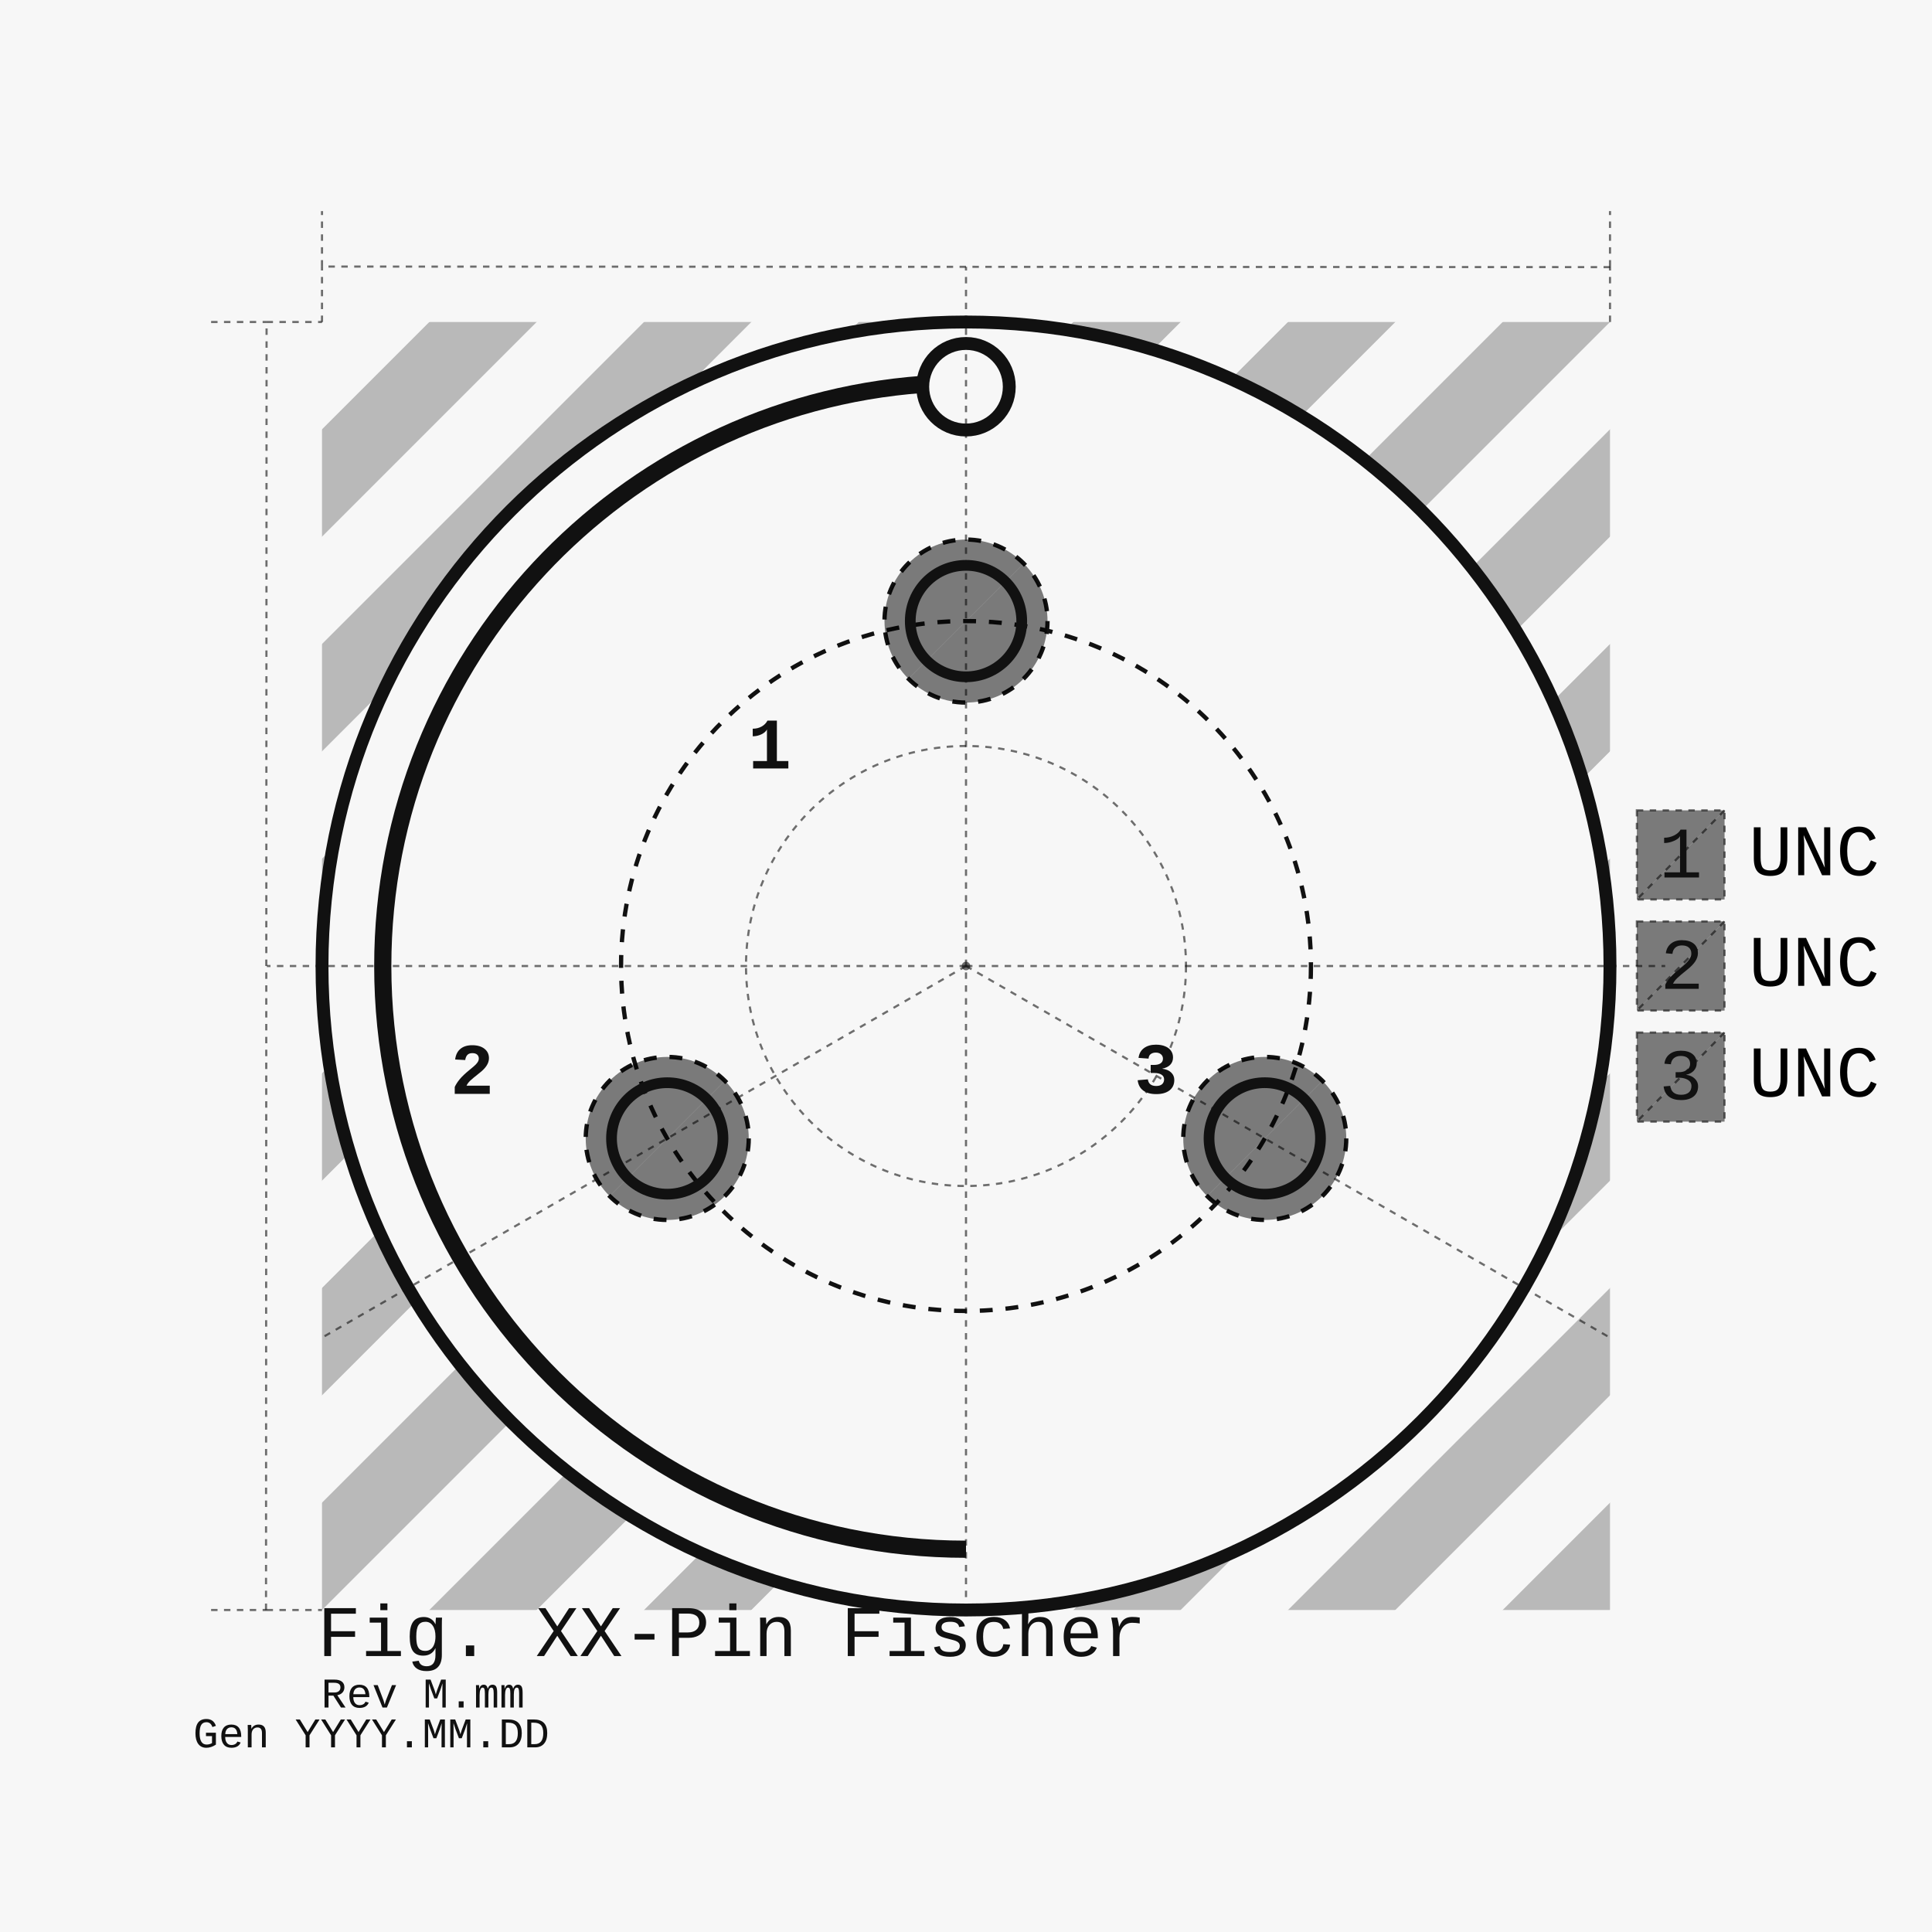
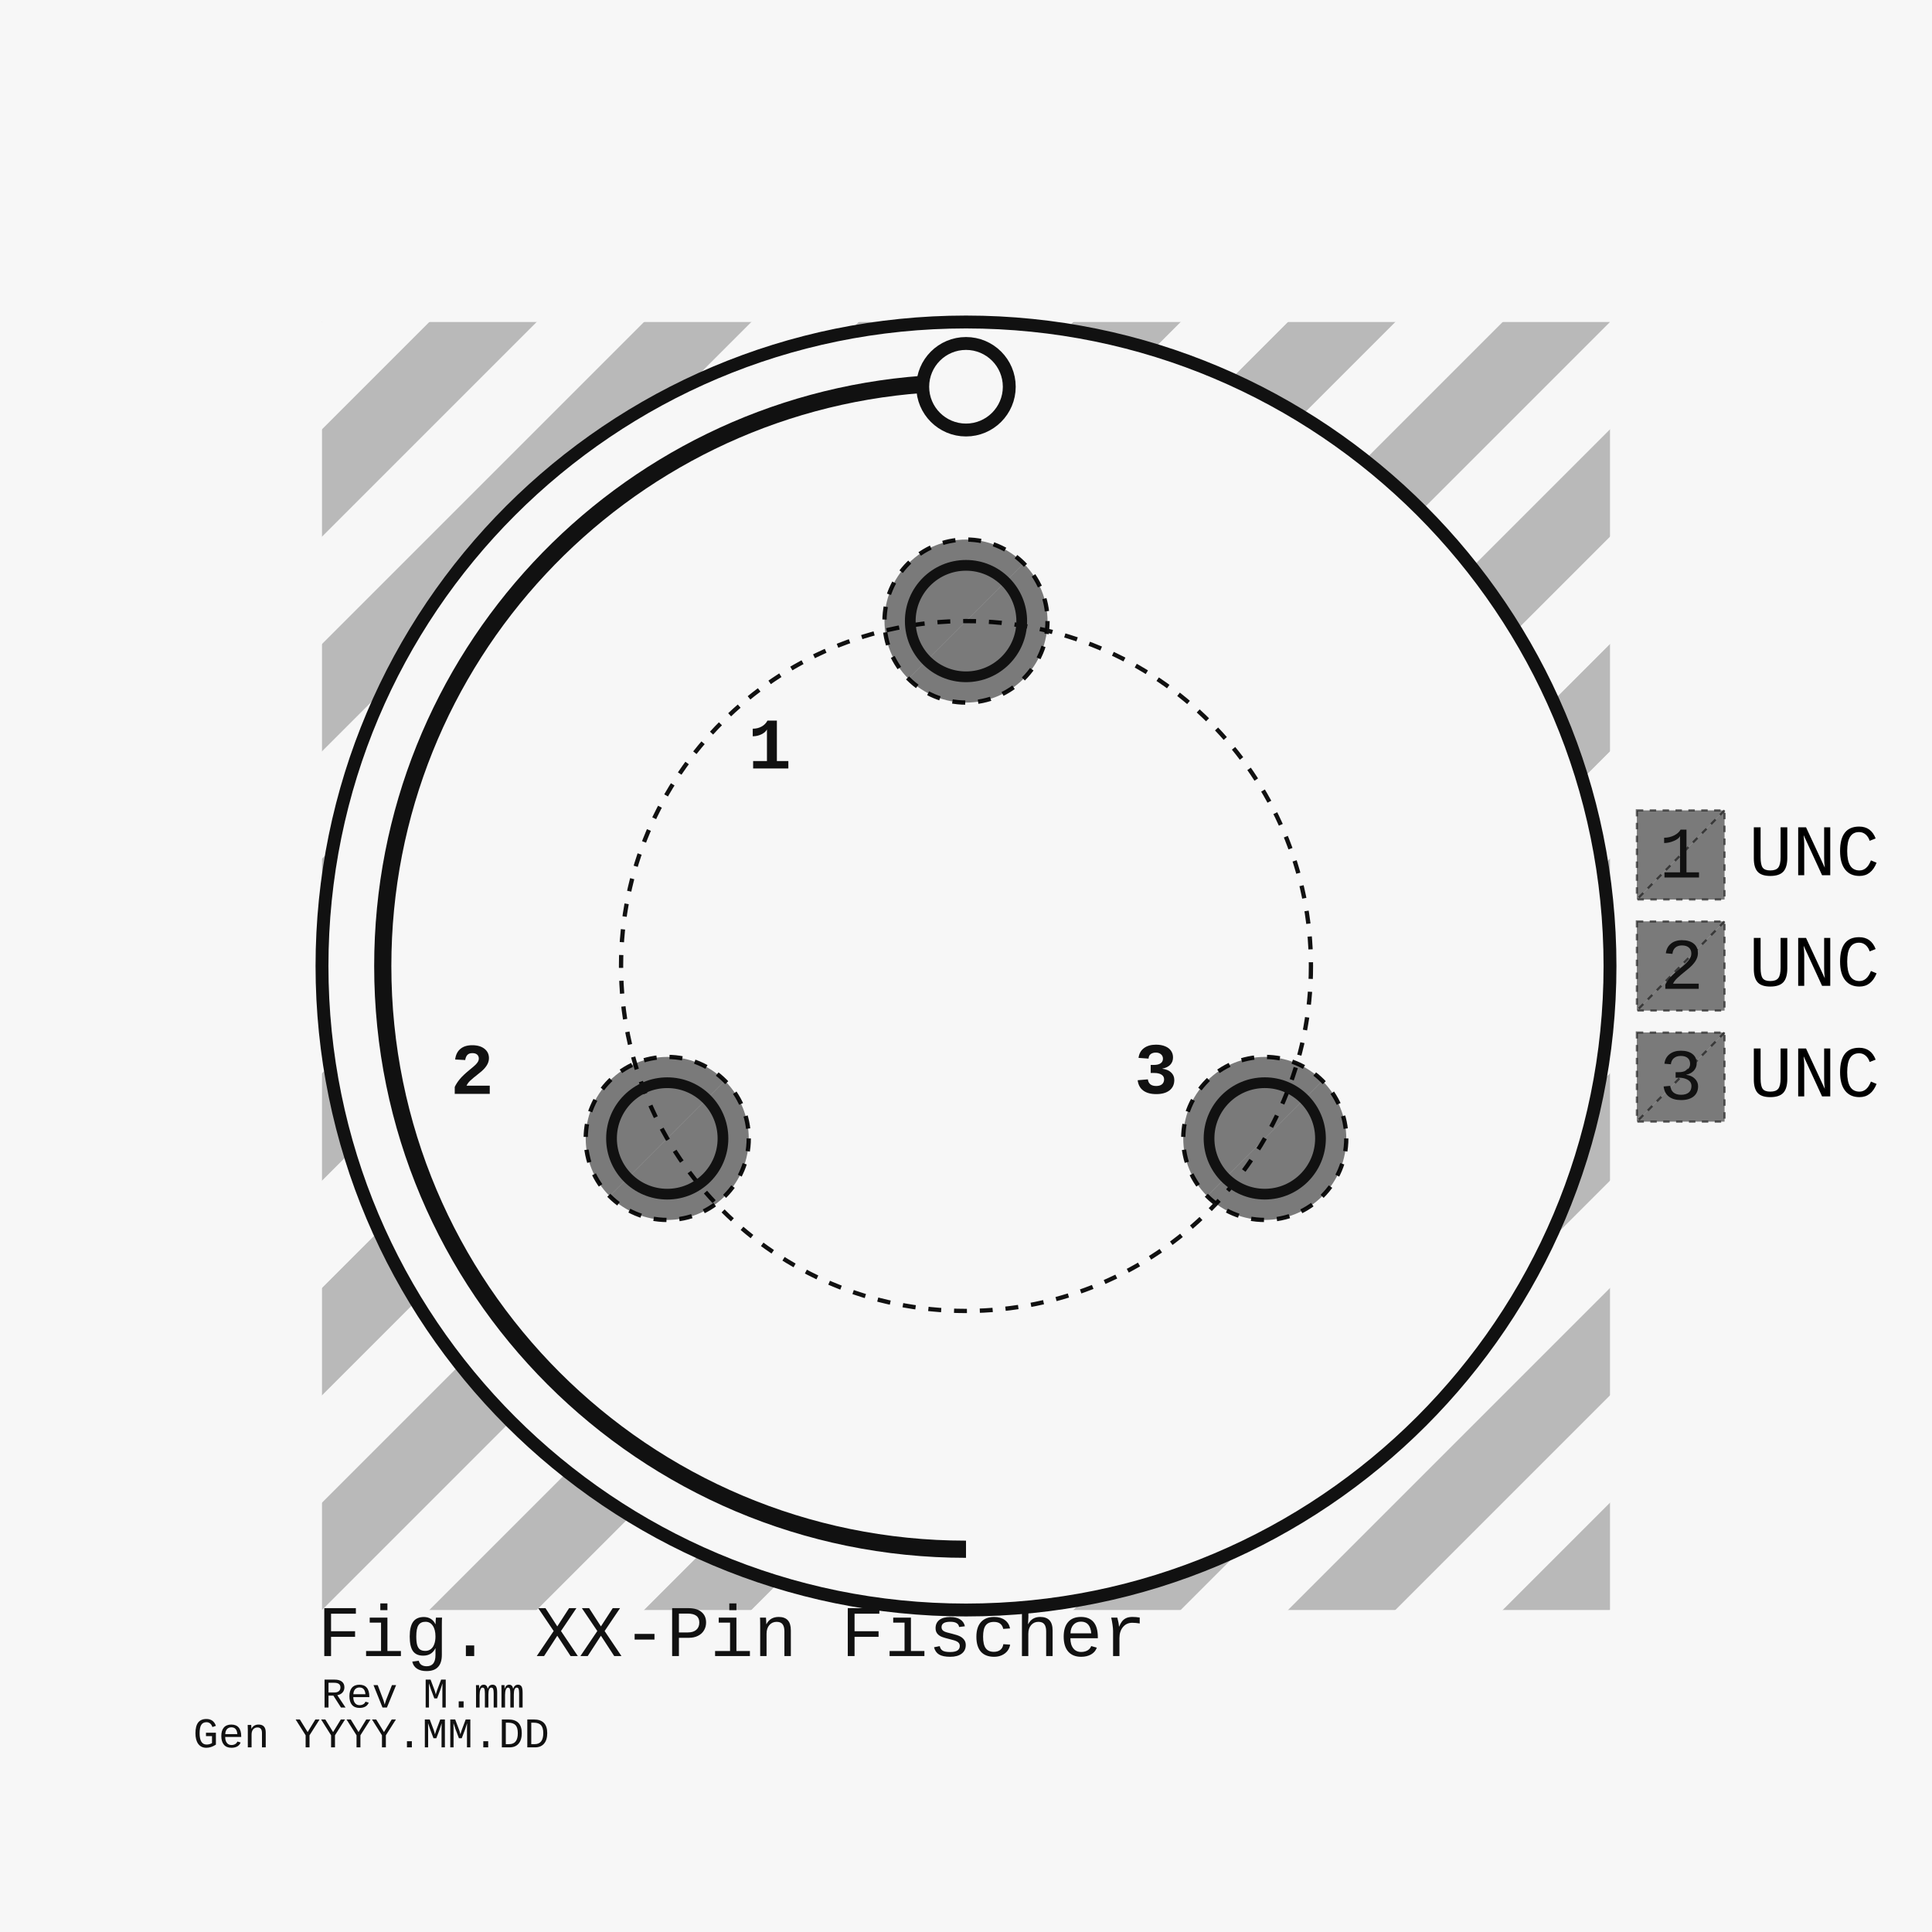
<svg xmlns="http://www.w3.org/2000/svg" xmlns:xlink="http://www.w3.org/1999/xlink" width="450mm" height="450mm" viewBox="0 0 450 450" version="1.1" id="svg5">
  <style id="style16364">
.measure-arrow
{
}
.measure-label
{

}
.measure-line
{
}</style>
  <defs id="defs2">
    <pattern xlink:href="#Strips1_1" id="pattern7657" patternTransform="matrix(17.67767,3.0853353e-7,-3.0853354e-7,17.67767,265.1651,-742.4621)" />
    <pattern patternUnits="userSpaceOnUse" width="2" height="1" patternTransform="translate(0,0) scale(10,10)" id="Strips1_1">
      <rect style="fill:black;stroke:none" x="0" y="-0.5" width="1" height="2" id="rect4273" />
    </pattern>
    <linearGradient id="linearGradient13681">
      <stop style="stop-color:#000000;stop-opacity:1;" offset="0" id="stop13679" />
    </linearGradient>
    <clipPath clipPathUnits="userSpaceOnUse" id="clipPath7685">
      <rect style="opacity:1;fill:#ffffff;fill-opacity:1;stroke:none;stroke-width:2;stroke-linecap:butt;stroke-dasharray:none;stroke-opacity:1" id="rect7687" width="300" height="300" x="2.5722047e-06" y="450" transform="rotate(-45)" />
    </clipPath>
  </defs>
  <g id="background" transform="translate(75,-375)" style="display:inline">
    <rect style="fill:#f7f7f7;fill-opacity:1;stroke:none;stroke-width:4;stroke-linecap:butt;stroke-dasharray:none" id="base_color" width="450" height="450" x="-75" y="377.91" transform="translate(5.4583333e-6,-2.910401)" />
    <rect style="opacity:0.25;fill:url(#pattern7657);fill-opacity:1;stroke:none;stroke-width:3.536;stroke-linecap:butt;stroke-dasharray:none;stroke-opacity:1" id="rect5359" width="530.33" height="530.33" x="265.165" y="53.033" transform="rotate(45)" clip-path="url(#clipPath7685)" />
  </g>
  <g id="figure_base" style="display:inline" transform="translate(75.00001,-377.9104)">
    <circle style="display:inline;fill:#f7f7f7;fill-opacity:1;stroke:#111111;stroke-width:3;stroke-linecap:round" id="fig_ring" cx="150" cy="602.91" r="150" />
    <circle style="fill:#f7f7f7;fill-opacity:1;stroke:#111111;stroke-width:3;stroke-linecap:round;stroke-dasharray:none;stroke-opacity:1" id="fig_dot" cx="150" cy="467.99" r="10.079" />
    <path id="fig_shield" style="display:inline;fill:none;fill-opacity:1;stroke:#111111;stroke-width:4;stroke-linecap:butt;stroke-dasharray:none;stroke-opacity:1" d="m 139.942,467.435 c -70.329,5.148 -125.789,63.833 -125.789,135.476 1.7e-4,75.026 60.821,135.847 135.848,135.847" />
    <path id="fig_pin_out_ring" style="display:inline;fill:none;stroke:#111111;stroke-width:1;stroke-dasharray:3, 3;stroke-dashoffset:0" d="m 230.345,602.914 a 80.345,80.345 0 0 1 -80.345,80.345 80.345,80.345 0 0 1 -80.345,-80.345 80.345,80.345 0 0 1 80.345,-80.345 80.345,80.345 0 0 1 80.345,80.345 z" />
    <circle style="display:inline;fill:none;fill-opacity:1;stroke:#111111;stroke-width:1;stroke-linecap:butt;stroke-dasharray:3, 3;stroke-dashoffset:0;stroke-opacity:1" id="pin_3_out_c" cx="219.589" cy="643.073" r="18.986" />
    <circle style="display:inline;fill:none;fill-opacity:1;stroke:#111111;stroke-width:1;stroke-linecap:butt;stroke-dasharray:3, 3;stroke-dashoffset:0;stroke-opacity:1" id="pin_2_out_c" cx="80.413" cy="643.075" r="18.986" />
    <circle style="display:inline;fill:none;fill-opacity:1;stroke:#111111;stroke-width:1;stroke-linecap:butt;stroke-dasharray:3, 3;stroke-dashoffset:0;stroke-opacity:1" id="pin_1_out_c" cx="150.002" cy="522.569" r="18.986" />
-   </g>
-   <g id="draft_lines" style="display:inline">
-     <path style="display:inline;fill:none;stroke:#111111;stroke-width:0.5;stroke-linecap:butt;stroke-linejoin:miter;stroke-dasharray:1.5, 1.5;stroke-dashoffset:0;stroke-opacity:0.6" d="M 225.002,225.004 H 387.854" id="deg_0" />
-     <path style="display:inline;fill:none;stroke:#111111;stroke-width:0.5;stroke-linecap:butt;stroke-linejoin:miter;stroke-dasharray:1.5, 1.5;stroke-dashoffset:0;stroke-opacity:0.6" d="M 225.002,225.004 V 62.152" id="deg_90" />
-     <path style="display:inline;fill:none;stroke:#111111;stroke-width:0.5;stroke-linecap:butt;stroke-linejoin:miter;stroke-dasharray:1.5, 1.5;stroke-dashoffset:0;stroke-opacity:0.6" d="M 225.002,225.004 H 62.151" id="deg_180" />
-     <path style="display:inline;fill:none;stroke:#111111;stroke-width:0.5;stroke-linecap:butt;stroke-linejoin:miter;stroke-dasharray:1.5, 1.5;stroke-dashoffset:0;stroke-opacity:0.6" d="M 225.002,225.004 75.002,311.57" id="deg_195" />
-     <path style="display:inline;fill:none;stroke:#111111;stroke-width:0.5;stroke-linecap:butt;stroke-linejoin:miter;stroke-dasharray:1.5, 1.5;stroke-dashoffset:0;stroke-opacity:0.6" d="M 225,375 V 225" id="deg_270" />
-     <path style="display:inline;fill:none;stroke:#111111;stroke-width:0.5;stroke-linecap:butt;stroke-linejoin:miter;stroke-dasharray:1.5, 1.5;stroke-dashoffset:0;stroke-opacity:0.6" d="m 225.002,225.004 150,86.567" id="deg_315" />
-     <circle style="display:inline;fill:#111111;fill-opacity:0.6;stroke:none;stroke-width:5;stroke-linecap:butt;stroke-dasharray:none;stroke-opacity:1" id="center_point" cx="225" cy="225" r="1" />
-     <circle style="display:inline;fill:none;fill-opacity:1;stroke:#111111;stroke-width:0.5;stroke-linecap:butt;stroke-dasharray:1.5, 1.5;stroke-dashoffset:0;stroke-opacity:0.6" id="outer_text" cx="225" cy="225" r="51.242" />
-     <g id="horizontal" style="stroke:#111111;stroke-width:0.5;stroke-dasharray:1.5, 1.5;stroke-dashoffset:0;stroke-opacity:0.6" transform="translate(3.6438572e-6,600.0001)">
-       <path style="display:inline;fill:none;stroke:#111111;stroke-width:0.5;stroke-linecap:butt;stroke-linejoin:miter;stroke-dasharray:1.5, 1.5;stroke-dashoffset:0;stroke-opacity:0.6" d="M 375,-537.782 75,-537.915" id="sparh" />
-       <g id="l_upright" style="stroke:#111111;stroke-width:0.5;stroke-dasharray:1.5, 1.5;stroke-dashoffset:0;stroke-opacity:0.6">
-         <path style="fill:none;stroke:#111111;stroke-width:0.5;stroke-linecap:butt;stroke-linejoin:miter;stroke-dasharray:1.5, 1.5;stroke-dashoffset:0;stroke-opacity:0.6" d="m 75,-525 v -12.915" id="lbottom" />
-         <path style="fill:none;stroke:#111111;stroke-width:0.5;stroke-linecap:butt;stroke-linejoin:miter;stroke-dasharray:1.5, 1.5;stroke-dashoffset:0;stroke-opacity:0.6" d="m 75,-537.915 v -12.915" id="ltop" />
-       </g>
-       <g id="r_upright" style="stroke:#111111;stroke-width:0.5;stroke-dasharray:1.5, 1.5;stroke-dashoffset:0;stroke-opacity:0.6" transform="translate(300.0001)">
-         <path style="fill:none;stroke:#111111;stroke-width:0.5;stroke-linecap:butt;stroke-linejoin:miter;stroke-dasharray:1.5, 1.5;stroke-dashoffset:0;stroke-opacity:0.6" d="m 75,-525 v -12.915" id="rbottom" />
-         <path style="fill:none;stroke:#111111;stroke-width:0.5;stroke-linecap:butt;stroke-linejoin:miter;stroke-dasharray:1.5, 1.5;stroke-dashoffset:0;stroke-opacity:0.6" d="m 75,-537.915 v -12.915" id="rtop" />
-       </g>
-     </g>
-     <g id="vertical" style="stroke:#111111;stroke-width:0.5;stroke-dasharray:1.5, 1.5;stroke-dashoffset:0;stroke-opacity:0.6" transform="translate(-325.8292,600.0001)">
-       <path style="display:inline;fill:none;stroke:#111111;stroke-width:0.5;stroke-linecap:butt;stroke-linejoin:miter;stroke-dasharray:1.5, 1.5;stroke-dashoffset:0;stroke-opacity:0.6" d="m 387.788,-225 0.133,-300" id="vspar" />
-       <g id="t_upright" style="stroke:#111111;stroke-width:0.5;stroke-dasharray:1.5, 1.5;stroke-dashoffset:0;stroke-opacity:0.6" transform="rotate(90,225,-375)">
-         <path style="fill:none;stroke:#111111;stroke-width:0.5;stroke-linecap:butt;stroke-linejoin:miter;stroke-dasharray:1.5, 1.5;stroke-dashoffset:0;stroke-opacity:0.6" d="m 75,-525 v -12.915" id="left" />
-         <path style="fill:none;stroke:#111111;stroke-width:0.5;stroke-linecap:butt;stroke-linejoin:miter;stroke-dasharray:1.5, 1.5;stroke-dashoffset:0;stroke-opacity:0.6" d="m 75,-537.915 v -12.915" id="right" />
-       </g>
-       <g id="b_upright" style="stroke:#111111;stroke-width:0.5;stroke-dasharray:1.5, 1.5;stroke-dashoffset:0;stroke-opacity:0.6" transform="rotate(90,75,-225)">
-         <path style="fill:none;stroke:#111111;stroke-width:0.5;stroke-linecap:butt;stroke-linejoin:miter;stroke-dasharray:1.5, 1.5;stroke-dashoffset:0;stroke-opacity:0.6" d="m 75,-525 v -12.915" id="path48" />
-         <path style="fill:none;stroke:#111111;stroke-width:0.5;stroke-linecap:butt;stroke-linejoin:miter;stroke-dasharray:1.5, 1.5;stroke-dashoffset:0;stroke-opacity:0.6" d="m 75,-537.915 v -12.915" id="path50" />
-       </g>
-     </g>
  </g>
  <g id="pin_color" style="fill:#000000;fill-opacity:0.505" transform="matrix(1.25,0,0,1.25,-330.688,-113.6512)">
    <g id="pin_1_color" style="display:inline;fill:#000000;fill-opacity:0.505" transform="matrix(1.5,0,0,1.5,11.18905,-739.3134)">
      <path id="pin_1_color_top" style="display:inline;fill:#000000;fill-opacity:0.505;stroke:none;stroke-width:1;stroke-linecap:butt;stroke-dasharray:3, 3;stroke-dashoffset:0;stroke-opacity:1" d="m 296.069,623.481 a 10.126,10.126 0 0 0 -14.32,10e-6 10.126,10.126 0 0 0 3.6e-4,14.32 z" />
      <path id="pin_1_color_bot" style="display:inline;fill:#000000;fill-opacity:0.505;stroke:none;stroke-width:1;stroke-linecap:butt;stroke-dasharray:3, 3;stroke-dashoffset:0;stroke-opacity:1" d="m 296.069,623.481 a 10.126,10.126 0 0 1 0,14.32 10.126,10.126 0 0 1 -14.32,-3.6e-4 z" />
    </g>
    <g id="pin_2_color" style="display:inline;fill:#000000;fill-opacity:0.505" transform="matrix(1.5,0,0,1.5,-43.75859,-643.1291)">
      <path id="pin_2_color_top" style="display:inline;fill:#000000;fill-opacity:0.505;stroke:none;stroke-width:1;stroke-linecap:butt;stroke-dasharray:3, 3;stroke-dashoffset:0;stroke-opacity:1" d="m 295.586,623.628 a 10.126,10.126 0 0 0 -14.32,10e-6 10.126,10.126 0 0 0 3.6e-4,14.32 z" />
      <path id="pin_2_color_bot" style="display:inline;fill:#000000;fill-opacity:0.505;stroke:none;stroke-width:1;stroke-linecap:butt;stroke-dasharray:3, 3;stroke-dashoffset:0;stroke-opacity:1" d="m 295.586,623.628 a 10.126,10.126 0 0 1 0,14.32 10.126,10.126 0 0 1 -14.32,-3.6e-4 z" />
    </g>
    <g id="pin_3_color" style="display:inline;fill:#000000;fill-opacity:0.505" transform="matrix(1.5,0,0,1.5,67.58202,-643.1307)">
      <path id="pin_3_color_top" style="display:inline;fill:#000000;fill-opacity:0.505;stroke:none;stroke-width:1;stroke-linecap:butt;stroke-dasharray:3, 3;stroke-dashoffset:0;stroke-opacity:1" d="m 295.586,623.628 a 10.126,10.126 0 0 0 -14.32,10e-6 10.126,10.126 0 0 0 3.6e-4,14.32 z" />
      <path id="pin_3_color_bot" style="display:inline;fill:#000000;fill-opacity:0.505;stroke:none;stroke-width:1;stroke-linecap:butt;stroke-dasharray:3, 3;stroke-dashoffset:0;stroke-opacity:1" d="m 295.586,623.628 a 10.126,10.126 0 0 1 0,14.32 10.126,10.126 0 0 1 -14.32,-3.6e-4 z" />
    </g>
  </g>
  <g id="pin_symbol" transform="translate(75.00001,-377.9104)" style="display:inline">
    <g id="g12885" transform="translate(4.6139941e-4,-113.3171)">
      <circle style="fill:none;fill-opacity:1;stroke:#111111;stroke-width:2.5;stroke-linecap:butt;stroke-dasharray:none;stroke-dashoffset:0;stroke-opacity:1" id="pin_1_symbol" cx="150" cy="635.886" r="12.98" />
      <text xml:space="preserve" style="font-style:normal;font-variant:normal;font-weight:bold;font-stretch:normal;font-size:16.933px;line-height:1.25;font-family:'Courier New';-inkscape-font-specification:'Courier New Bold';text-align:center;text-anchor:middle;fill:#111111;fill-opacity:1;stroke-width:0.265" x="149.991" y="670.222" id="pin_1_text">
        <tspan id="tspan28165" style="font-style:normal;font-variant:normal;font-weight:bold;font-stretch:normal;font-family:'Courier New';-inkscape-font-specification:'Courier New Bold';text-align:center;text-anchor:middle;fill:#111111;fill-opacity:1;stroke-width:0.265" x="149.991" y="670.222">1</tspan>
        <tspan style="font-style:normal;font-variant:normal;font-weight:bold;font-stretch:normal;font-family:'Courier New';-inkscape-font-specification:'Courier New Bold';text-align:center;text-anchor:middle;fill:#111111;fill-opacity:1;stroke-width:0.265" x="149.991" y="691.388" id="tspan28167" />
      </text>
    </g>
    <g id="g12883" transform="translate(-98.13963,56.64939)">
      <circle style="display:inline;fill:none;fill-opacity:1;stroke:#111111;stroke-width:2.5;stroke-linecap:butt;stroke-dasharray:none;stroke-dashoffset:0;stroke-opacity:1" id="pin_2_symbol" cx="178.553" cy="586.426" r="12.98" />
      <text xml:space="preserve" style="font-style:normal;font-variant:normal;font-weight:bold;font-stretch:normal;font-size:16.933px;line-height:1.25;font-family:'Courier New';-inkscape-font-specification:'Courier New Bold';text-align:end;text-anchor:end;fill:#111111;fill-opacity:1;stroke-width:0.265" x="209.331" y="576.037" id="pin_2_text">
        <tspan id="tspan28171" style="font-style:normal;font-variant:normal;font-weight:bold;font-stretch:normal;font-family:'Courier New';-inkscape-font-specification:'Courier New Bold';text-align:end;text-anchor:end;fill:#111111;fill-opacity:1;stroke-width:0.265" x="209.331" y="576.037">2</tspan>
      </text>
    </g>
    <g id="g12881" transform="translate(98.14153,56.64765)">
      <circle style="fill:none;fill-opacity:1;stroke:#111111;stroke-width:2.5;stroke-linecap:butt;stroke-dasharray:none;stroke-dashoffset:0;stroke-opacity:1" id="pin_3_symbol" cx="121.447" cy="586.425" r="12.98" />
      <text xml:space="preserve" style="font-style:normal;font-variant:normal;font-weight:bold;font-stretch:normal;font-size:16.933px;line-height:1.25;font-family:'Courier New';-inkscape-font-specification:'Courier New Bold';fill:#111111;fill-opacity:1;stroke-width:0.265" x="91.08" y="575.915" id="pin_3_text">
        <tspan id="tspan28175" style="font-style:normal;font-variant:normal;font-weight:bold;font-stretch:normal;font-family:'Courier New';-inkscape-font-specification:'Courier New Bold';fill:#111111;fill-opacity:1;stroke-width:0.265" x="91.08" y="575.915">3</tspan>
      </text>
    </g>
  </g>
  <g id="figure_info" style="display:inline">
    <text xml:space="preserve" style="font-style:normal;font-variant:normal;font-weight:normal;font-stretch:normal;font-size:9.878px;line-height:1.25;font-family:'Courier New';-inkscape-font-specification:'Courier New';display:inline;fill:#111111;fill-opacity:1;stroke-width:0.265" x="157.605" y="406.996" id="gen_timestamp">
      <tspan id="gen_timestamp_tspan" style="font-style:normal;font-variant:normal;font-weight:normal;font-stretch:normal;font-size:9.878px;font-family:'Courier New';-inkscape-font-specification:'Courier New';text-align:end;text-anchor:end;fill:#111111;fill-opacity:1;stroke-width:0.265" x="157.605" y="406.996">Gen YYYY.MM.DD</tspan>
    </text>
    <text xml:space="preserve" style="font-style:normal;font-variant:normal;font-weight:normal;font-stretch:normal;font-size:9.878px;line-height:1.25;font-family:'Courier New';-inkscape-font-specification:'Courier New';text-align:start;text-anchor:start;display:inline;fill:#111111;fill-opacity:1;stroke-width:0.265" x="74.811" y="397.715" id="rev_num">
      <tspan id="rev_num_tspan" style="font-style:normal;font-variant:normal;font-weight:normal;font-stretch:normal;font-size:9.878px;font-family:'Courier New';-inkscape-font-specification:'Courier New';text-align:start;text-anchor:start;fill:#111111;fill-opacity:1;stroke-width:0.265" x="74.811" y="397.715">Rev M.mm</tspan>
    </text>
    <text xml:space="preserve" style="font-size:16.933px;line-height:1.25;font-family:Cambria;-inkscape-font-specification:Cambria;text-align:end;text-anchor:end;display:inline;fill:#111111;fill-opacity:1;stroke-width:0.265" x="-116.884" y="385.724" id="fig_name">
      <tspan id="fig_name_tspan" style="font-style:normal;font-variant:normal;font-weight:normal;font-stretch:normal;font-family:'Courier New';-inkscape-font-specification:'Courier New';text-align:start;text-anchor:start;fill:#111111;fill-opacity:1;stroke-width:0.265" x="73.921" y="385.724">Fig. XX-Pin Fischer</tspan>
    </text>
  </g>
  <g id="g5075" transform="translate(-17.03486,103.4791)">
    <g id="g1924" transform="translate(487.7502,-377.9104)">
      <rect style="fill:#98ebff;fill-opacity:0;stroke:#111111;stroke-width:0.5;stroke-dasharray:1.5, 1.5;stroke-dashoffset:0;stroke-opacity:0.6" id="rect18486" width="20.433" height="20.773" x="-89.463" y="463.175" />
      <text xml:space="preserve" style="font-size:16.933px;line-height:1.25;font-family:Cambria;-inkscape-font-specification:Cambria;text-align:start;text-anchor:start;stroke-width:0.265" x="-92.117" y="478.286" id="text18502">
        <tspan id="pin_1_label_text" style="font-style:normal;font-variant:normal;font-weight:normal;font-stretch:normal;font-family:'Courier New';-inkscape-font-specification:'Courier New';text-align:start;text-anchor:start;stroke-width:0.265" x="-63.385" y="478.286">UNC</tspan>
      </text>
      <path style="display:inline;fill:none;stroke:#111111;stroke-width:0.5;stroke-linecap:butt;stroke-linejoin:miter;stroke-dasharray:1.5, 1.5;stroke-dashoffset:0;stroke-opacity:0.6" d="m -69.031,463.175 -20.433,20.773" id="path18604" />
    </g>
    <g id="g1932" transform="translate(487.7502,-377.9104)">
      <rect style="display:inline;fill:#98ebff;fill-opacity:0;stroke:#111111;stroke-width:0.5;stroke-dasharray:1.5, 1.5;stroke-dashoffset:0;stroke-opacity:0.6" id="rect18490" width="20.433" height="20.773" x="-89.463" y="489.045" />
      <text xml:space="preserve" style="font-size:16.933px;line-height:1.25;font-family:Cambria;-inkscape-font-specification:Cambria;text-align:start;text-anchor:start;display:inline;stroke-width:0.265" x="-92.117" y="504.045" id="text18506">
        <tspan id="pin_2_label_text" style="font-style:normal;font-variant:normal;font-weight:normal;font-stretch:normal;font-family:'Courier New';-inkscape-font-specification:'Courier New';text-align:start;text-anchor:start;stroke-width:0.265" x="-63.385" y="504.045">UNC</tspan>
      </text>
      <path style="fill:none;stroke:#111111;stroke-width:0.5;stroke-linecap:butt;stroke-linejoin:miter;stroke-dasharray:1.5, 1.5;stroke-dashoffset:0;stroke-opacity:0.6" d="m -69.031,489.044 -20.433,20.773" id="path18606" />
    </g>
    <g id="g1940" transform="translate(487.7502,-377.9104)">
      <rect style="fill:#98ebff;fill-opacity:0;stroke:#111111;stroke-width:0.5;stroke-dasharray:1.5, 1.5;stroke-dashoffset:0;stroke-opacity:0.6" id="rect18496" width="20.433" height="20.773" x="-89.463" y="514.914" />
      <text xml:space="preserve" style="font-size:16.933px;line-height:1.25;font-family:Cambria;-inkscape-font-specification:Cambria;text-align:start;text-anchor:start;display:inline;stroke-width:0.265" x="-92.117" y="529.804" id="text18510">
        <tspan id="pin_3_label_text" style="font-style:normal;font-variant:normal;font-weight:normal;font-stretch:normal;font-family:'Courier New';-inkscape-font-specification:'Courier New';text-align:start;text-anchor:start;stroke-width:0.265" x="-63.385" y="529.804">UNC</tspan>
      </text>
      <path style="fill:none;stroke:#111111;stroke-width:0.5;stroke-linecap:butt;stroke-linejoin:miter;stroke-dasharray:1.5, 1.5;stroke-dashoffset:0;stroke-opacity:0.6" d="m -69.031,514.914 -20.433,20.773" id="path18608" />
    </g>
  </g>
  <g id="pin_label_color" style="display:inline" transform="translate(1.5e-5,103.479)">
    <g id="pin_1_label_color">
      <path style="fill:#000000;fill-opacity:0.505;stroke:none;stroke-width:0.265;stroke-linecap:butt;stroke-linejoin:miter;stroke-dasharray:none;stroke-opacity:1" d="M 381.252,106.038 401.685,85.264 H 381.252 Z" id="pin_1_label_c_top" />
      <path style="fill:#000000;fill-opacity:0.505;stroke:none;stroke-width:0.265px;stroke-linecap:butt;stroke-linejoin:miter;stroke-opacity:1" d="M 381.252,106.038 401.685,85.264 V 106.038 Z" id="pin_1_label_c_bot" />
      <text xml:space="preserve" style="font-size:16.933px;line-height:1.25;font-family:Cambria;-inkscape-font-specification:Cambria;fill:#111111;fill-opacity:1;stroke-width:0.265" x="-84.324" y="478.82" id="text18546" transform="translate(470.7154,-377.9104)">
        <tspan id="tspan18544" style="font-style:normal;font-variant:normal;font-weight:normal;font-stretch:normal;font-family:'Courier New';-inkscape-font-specification:'Courier New';fill:#111111;fill-opacity:1;stroke-width:0.265" x="-84.324" y="478.82">1</tspan>
      </text>
    </g>
    <g id="pin_2_label_color" transform="translate(1.601709e-5,25.86978)">
      <path style="fill:#000000;fill-opacity:0.505;stroke:none;stroke-width:0.265;stroke-linecap:butt;stroke-linejoin:miter;stroke-dasharray:none;stroke-opacity:1" d="M 381.252,106.038 401.685,85.264 H 381.252 Z" id="pin_2_label_c_top" />
      <path style="fill:#000000;fill-opacity:0.505;stroke:none;stroke-width:0.265px;stroke-linecap:butt;stroke-linejoin:miter;stroke-opacity:1" d="M 381.252,106.038 401.685,85.264 V 106.038 Z" id="pin_2_label_c_bot" />
      <text xml:space="preserve" style="font-style:normal;font-variant:normal;font-weight:normal;font-stretch:normal;font-size:16.933px;line-height:1.25;font-family:'Courier New';-inkscape-font-specification:'Courier New';fill:#111111;fill-opacity:1;stroke-width:0.265" x="-84.018" y="504.744" id="text18550" transform="translate(470.7154,-403.7802)">
        <tspan id="tspan18548" style="font-style:normal;font-variant:normal;font-weight:normal;font-stretch:normal;font-family:'Courier New';-inkscape-font-specification:'Courier New';fill:#111111;fill-opacity:1;stroke-width:0.265" x="-84.018" y="504.744">2</tspan>
      </text>
    </g>
    <g id="pin_3_label_color" transform="translate(1.601709e-5,51.73969)">
      <path style="fill:#000000;fill-opacity:0.505;stroke:none;stroke-width:0.265;stroke-linecap:butt;stroke-linejoin:miter;stroke-dasharray:none;stroke-opacity:1" d="M 381.252,106.038 401.685,85.264 H 381.252 Z" id="pin_3_label_c_top" />
      <path style="fill:#000000;fill-opacity:0.505;stroke:none;stroke-width:0.265px;stroke-linecap:butt;stroke-linejoin:miter;stroke-opacity:1" d="M 381.252,106.038 401.685,85.264 V 106.038 Z" id="pin_3_label_c_bot" />
      <text xml:space="preserve" style="font-style:normal;font-variant:normal;font-weight:normal;font-stretch:normal;font-size:16.933px;line-height:1.25;font-family:'Courier New';-inkscape-font-specification:'Courier New';fill:#111111;fill-opacity:1;stroke-width:0.265" x="-84.291" y="530.489" id="text18554" transform="translate(470.7154,-429.6501)">
        <tspan id="tspan18552" style="font-style:normal;font-variant:normal;font-weight:normal;font-stretch:normal;font-family:'Courier New';-inkscape-font-specification:'Courier New';fill:#111111;fill-opacity:1;stroke-width:0.265" x="-84.291" y="530.489">3</tspan>
      </text>
    </g>
  </g>
</svg>
